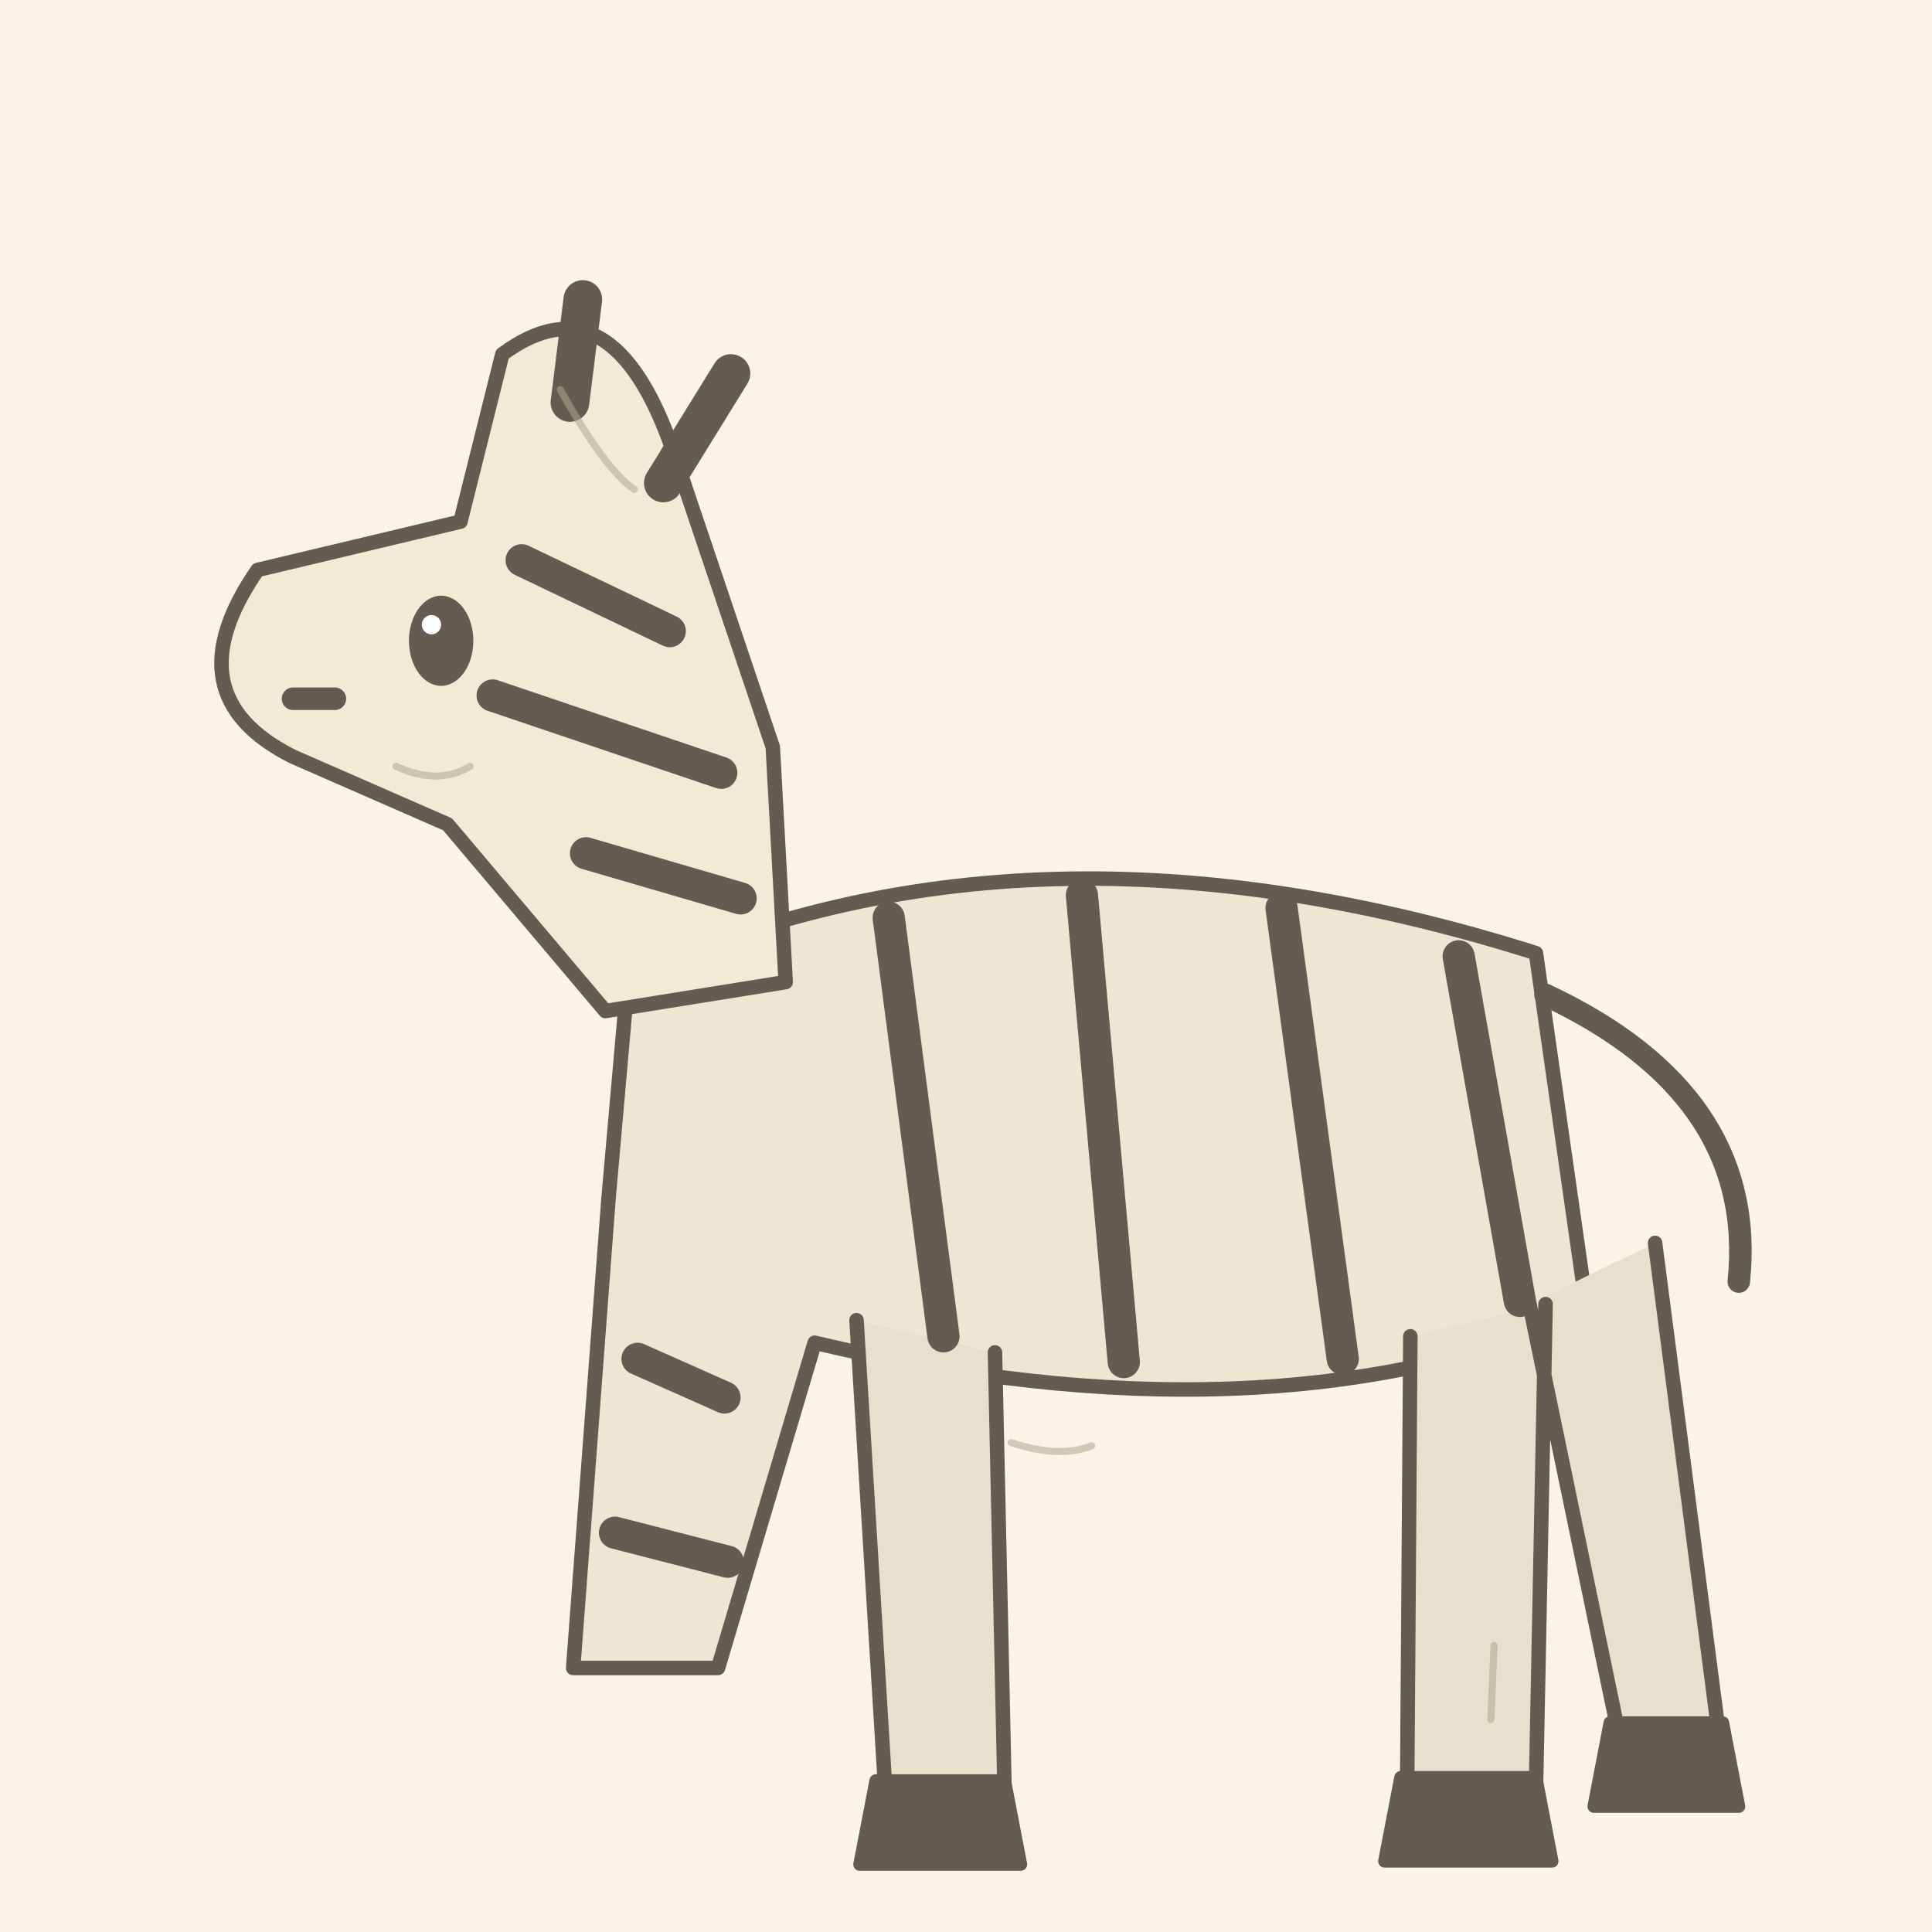
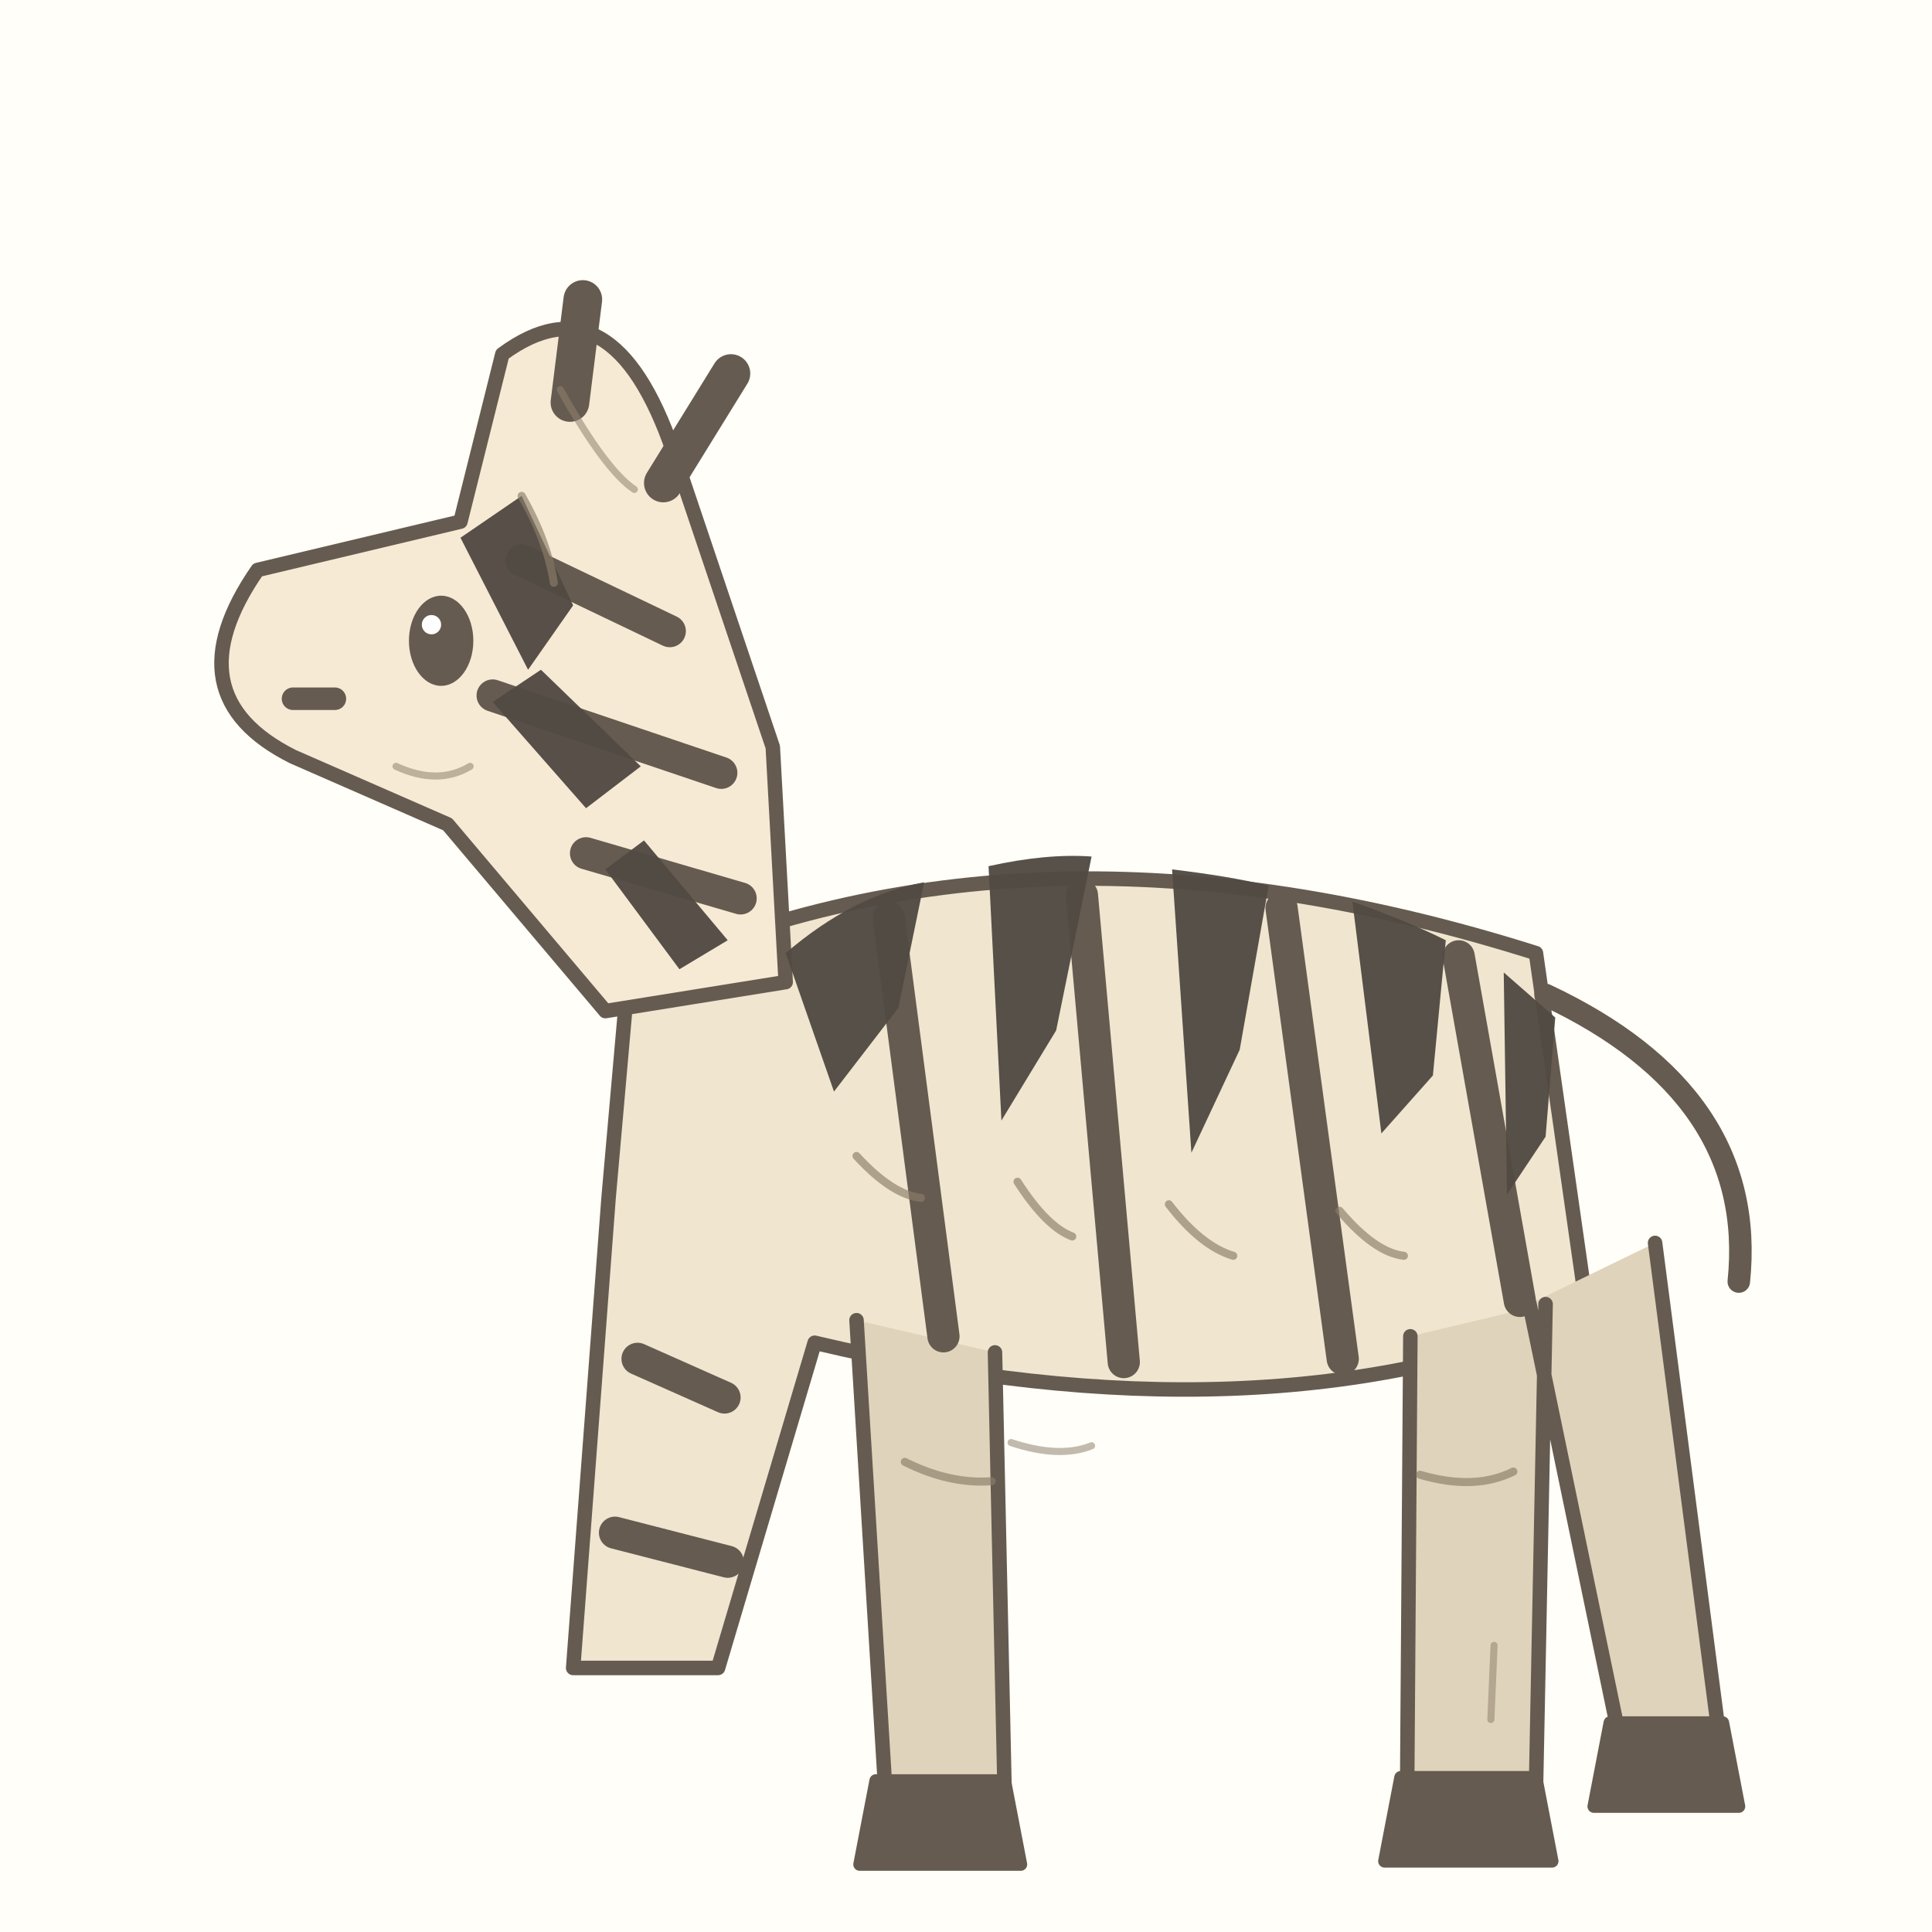
<svg xmlns="http://www.w3.org/2000/svg" width="600" height="600" viewBox="0 0 600 600" data-full-animal="zebra" data-illustration="incomplete">
-   <rect width="600" height="600" rx="0" fill="#fbf4e6" />
+   <rect width="600" height="600" rx="0" fill="#fffef8" />
  <defs>
    <mask id="detail-mask">
      <rect width="600" height="600" fill="white" />
      <rect x="158" y="500" width="100" height="72" fill="black" />
    </mask>
  </defs>
-   <path d="M195 304Q319 246 477 296L493 408Q392 450 253 417L223 518L178 518L189 372Z" fill="#eee5d2" stroke="#665b50" stroke-width="4.5" stroke-linecap="round" stroke-linejoin="round" />
-   <path d="M266 410L275 557L312 557L309 420M438 415L437 556L477 556L480 405M475 405L503 540L534 540L514 386" fill="#e8dfcc" stroke="#665b50" stroke-width="4.5" stroke-linecap="round" stroke-linejoin="round" />
+   <path d="M195 304Q319 246 477 296L493 408Q392 450 253 417L223 518L178 518L189 372Z" fill="#f0e5cf" stroke="#665b50" stroke-width="4.5" stroke-linecap="round" stroke-linejoin="round" />
+   <path d="M266 410L275 557L312 557L309 420M438 415L437 556L477 556L480 405M475 405L503 540L534 540L514 386" fill="#dfd3bb" stroke="#665b50" stroke-width="4.5" stroke-linecap="round" stroke-linejoin="round" />
  <path d="M272 553l-5 26h50l-5 -26Z" fill="#665b50" stroke="#665b50" stroke-width="4" stroke-linecap="round" stroke-linejoin="round" />
  <path d="M435 552l-5 26h52l-5 -26Z" fill="#665b50" stroke="#665b50" stroke-width="4" stroke-linecap="round" stroke-linejoin="round" />
  <path d="M500 535l-5 26h45l-5 -26Z" fill="#665b50" stroke="#665b50" stroke-width="4" stroke-linecap="round" stroke-linejoin="round" />
-   <path d="M188 314L139 256L91 235Q53 216 80 177L143 162L156 110Q190 85 209 140L240 232L244 305Z" fill="#f3ead6" stroke="#665b50" stroke-width="4.5" stroke-linecap="round" stroke-linejoin="round" />
+   <path d="M188 314L139 256L91 235Q53 216 80 177L143 162L156 110Q190 85 209 140L240 232L244 305Z" fill="#f6ead4" stroke="#665b50" stroke-width="4.5" stroke-linecap="round" stroke-linejoin="round" />
  <ellipse cx="137" cy="199" rx="10" ry="14" fill="#665b50" />
  <circle cx="134" cy="194" r="3" fill="white" />
  <path d="M91 217L104 217M480 309Q546 340 540 398" fill="none" stroke="#665b50" stroke-width="7" stroke-linecap="round" stroke-linejoin="round" />
  <path d="M177 125L181 93M206 150L227 116" fill="none" stroke="#665b50" stroke-width="12" stroke-linecap="round" stroke-linejoin="round" />
  <path d="M162 174L208 196M153 216L224 240M182 265L230 279M276 285L293 415M336 278L349 423M398 282L417 422M453 297L472 404M198 422L225 434M191 476L226 485" fill="none" stroke="#665b50" stroke-width="10" stroke-linecap="round" stroke-linejoin="round" />
+   <g fill="#514a43" opacity=".96">
+     <path d="M244 296q21-18 43-22l-8 39-20 26Z M307 269q18-4 32-3l-11 54-17 28Z M364 270q17 2 30 5l-9 51-15 32Z M420 280q17 6 29 12l-4 42-16 18Z M467 302l16 14-3 37-12 18Z" />
+     <path d="M143 167l19-13 16 34-14 20Z M153 218l15-10 31 30-17 13Z M188 270l12-9 26 31-15 9Z" />
+   </g>
+   <g fill="none" stroke="#8b7c68" stroke-width="2.5" stroke-linecap="round" opacity=".65">
+     <path d="M266 359q11 12 20 13m30-5q9 14 17 17m30-10q10 13 20 16m33-14q11 13 20 14M281 454q14 7 27 6m133-2q17 5 29-1M162 154q8 14 10 27" />
+   </g>
  <g mask="url(#detail-mask)" data-coat-details="zebra">
-     <path d="M174 121q14 25 23 31M123 238q13 6 23 0M314 448q15 5 25 1M464 511l-1 23" fill="none" stroke="#afa58e" stroke-width="2.2" stroke-linecap="round" opacity=".55" />
+     <path d="M174 121q14 25 23 31M123 238q13 6 23 0M314 448q15 5 25 1M464 511l-1 23" fill="none" stroke="#8f826e" stroke-width="2.2" stroke-linecap="round" opacity=".55" />
  </g>
</svg>
